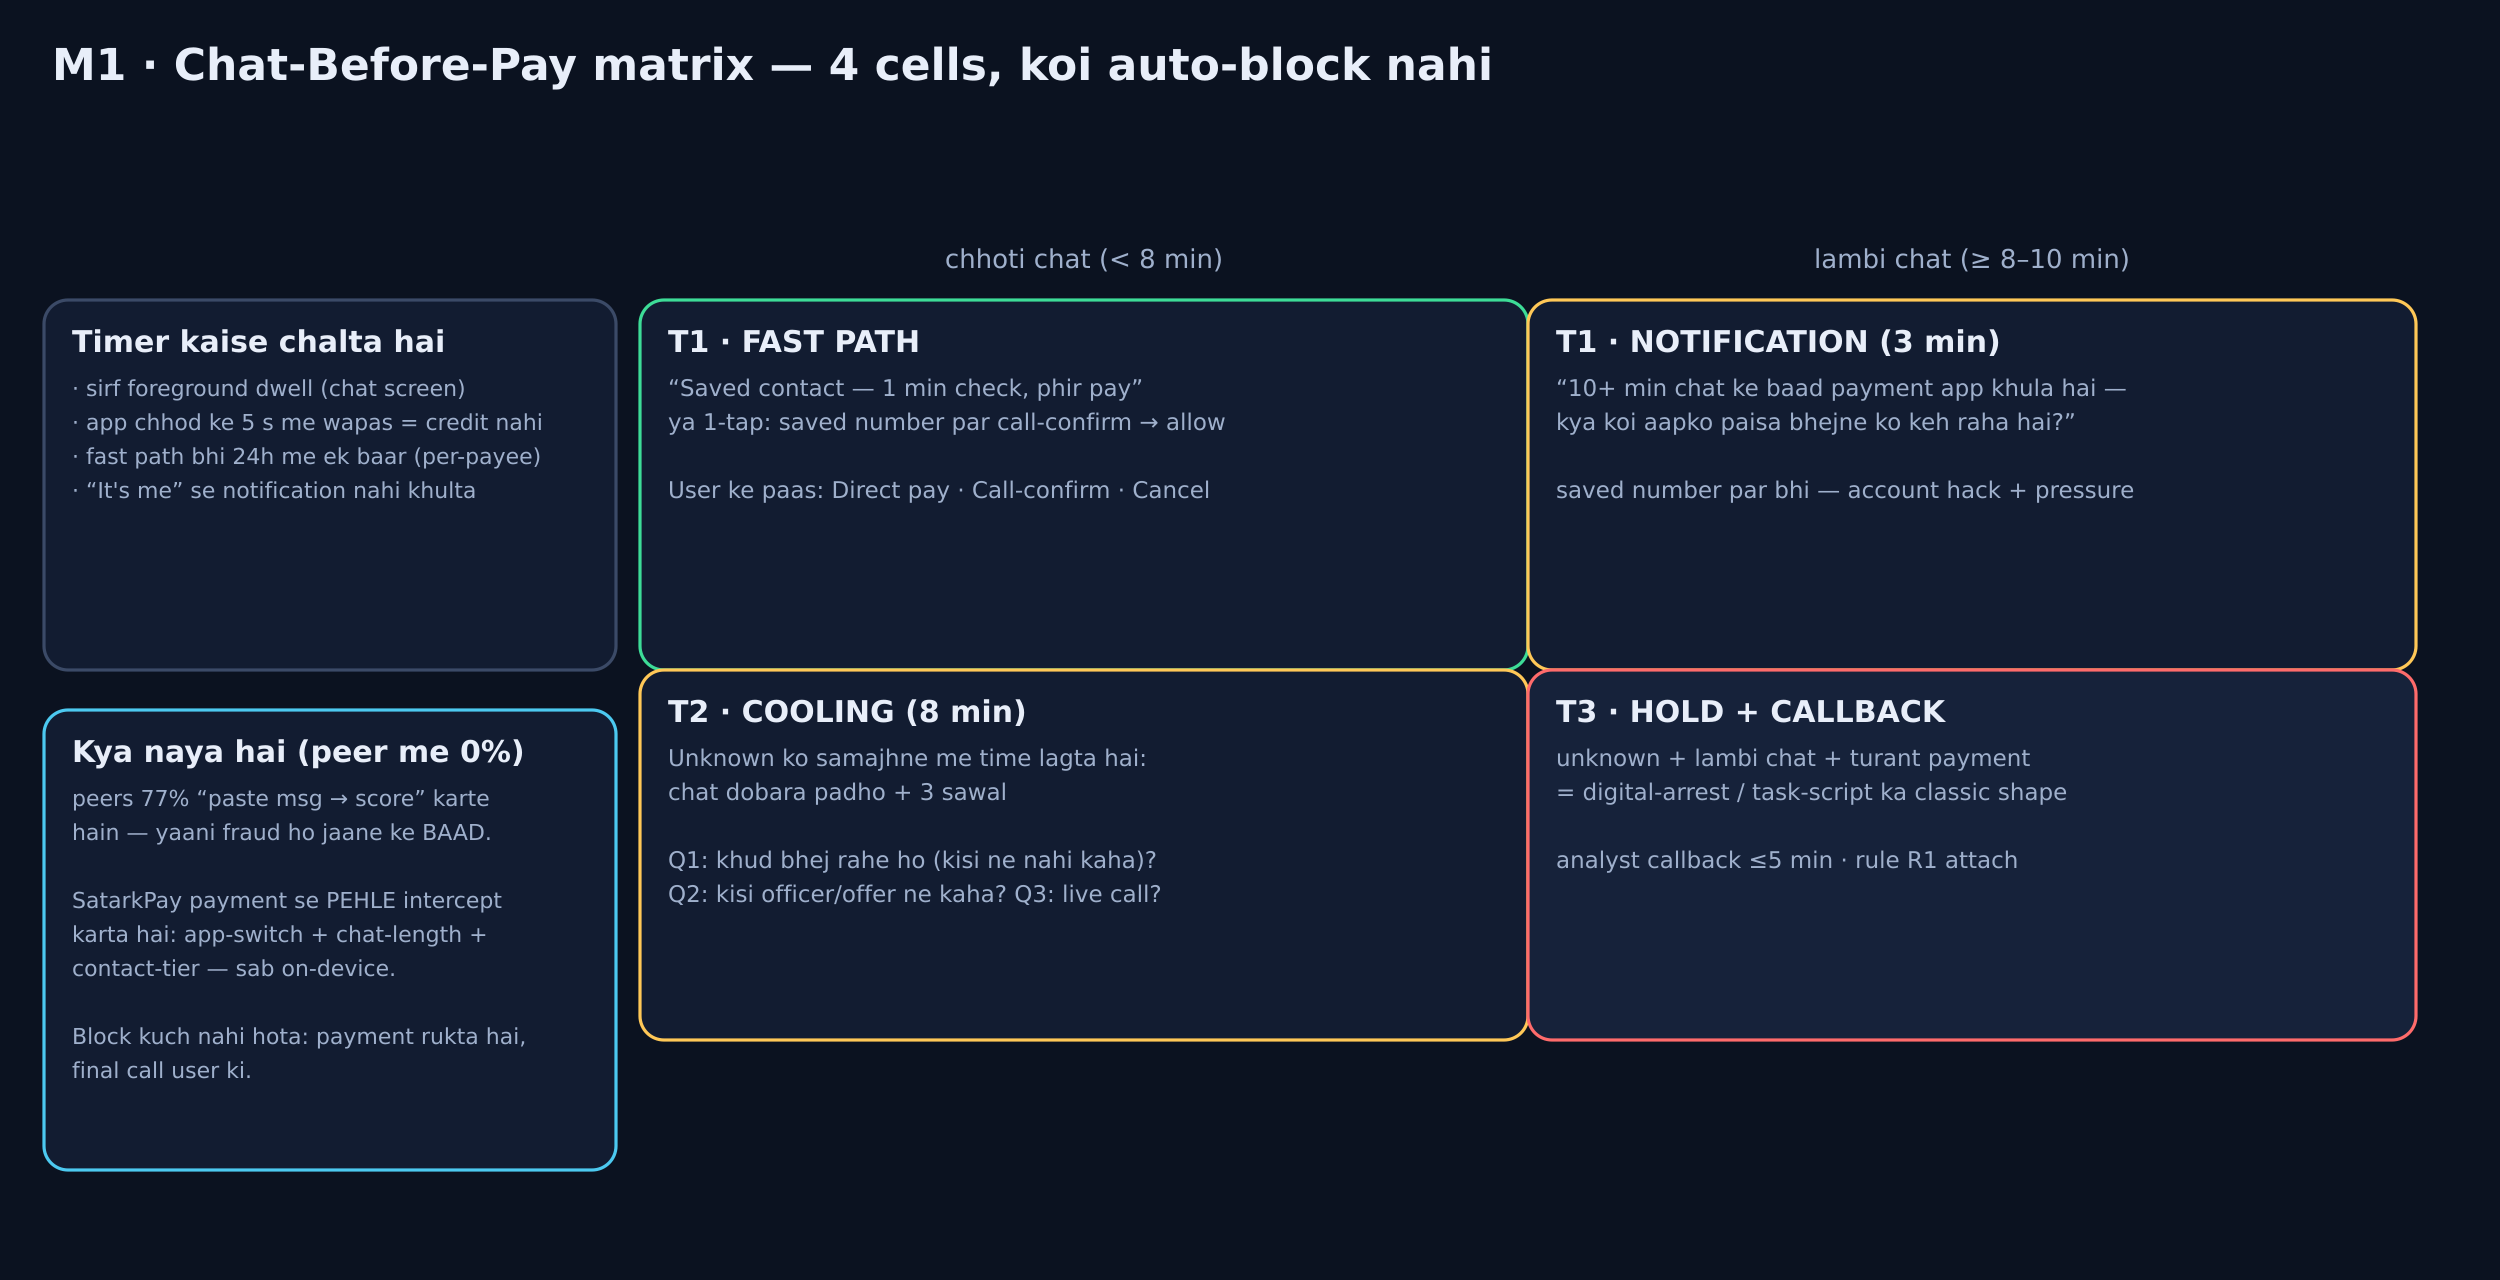
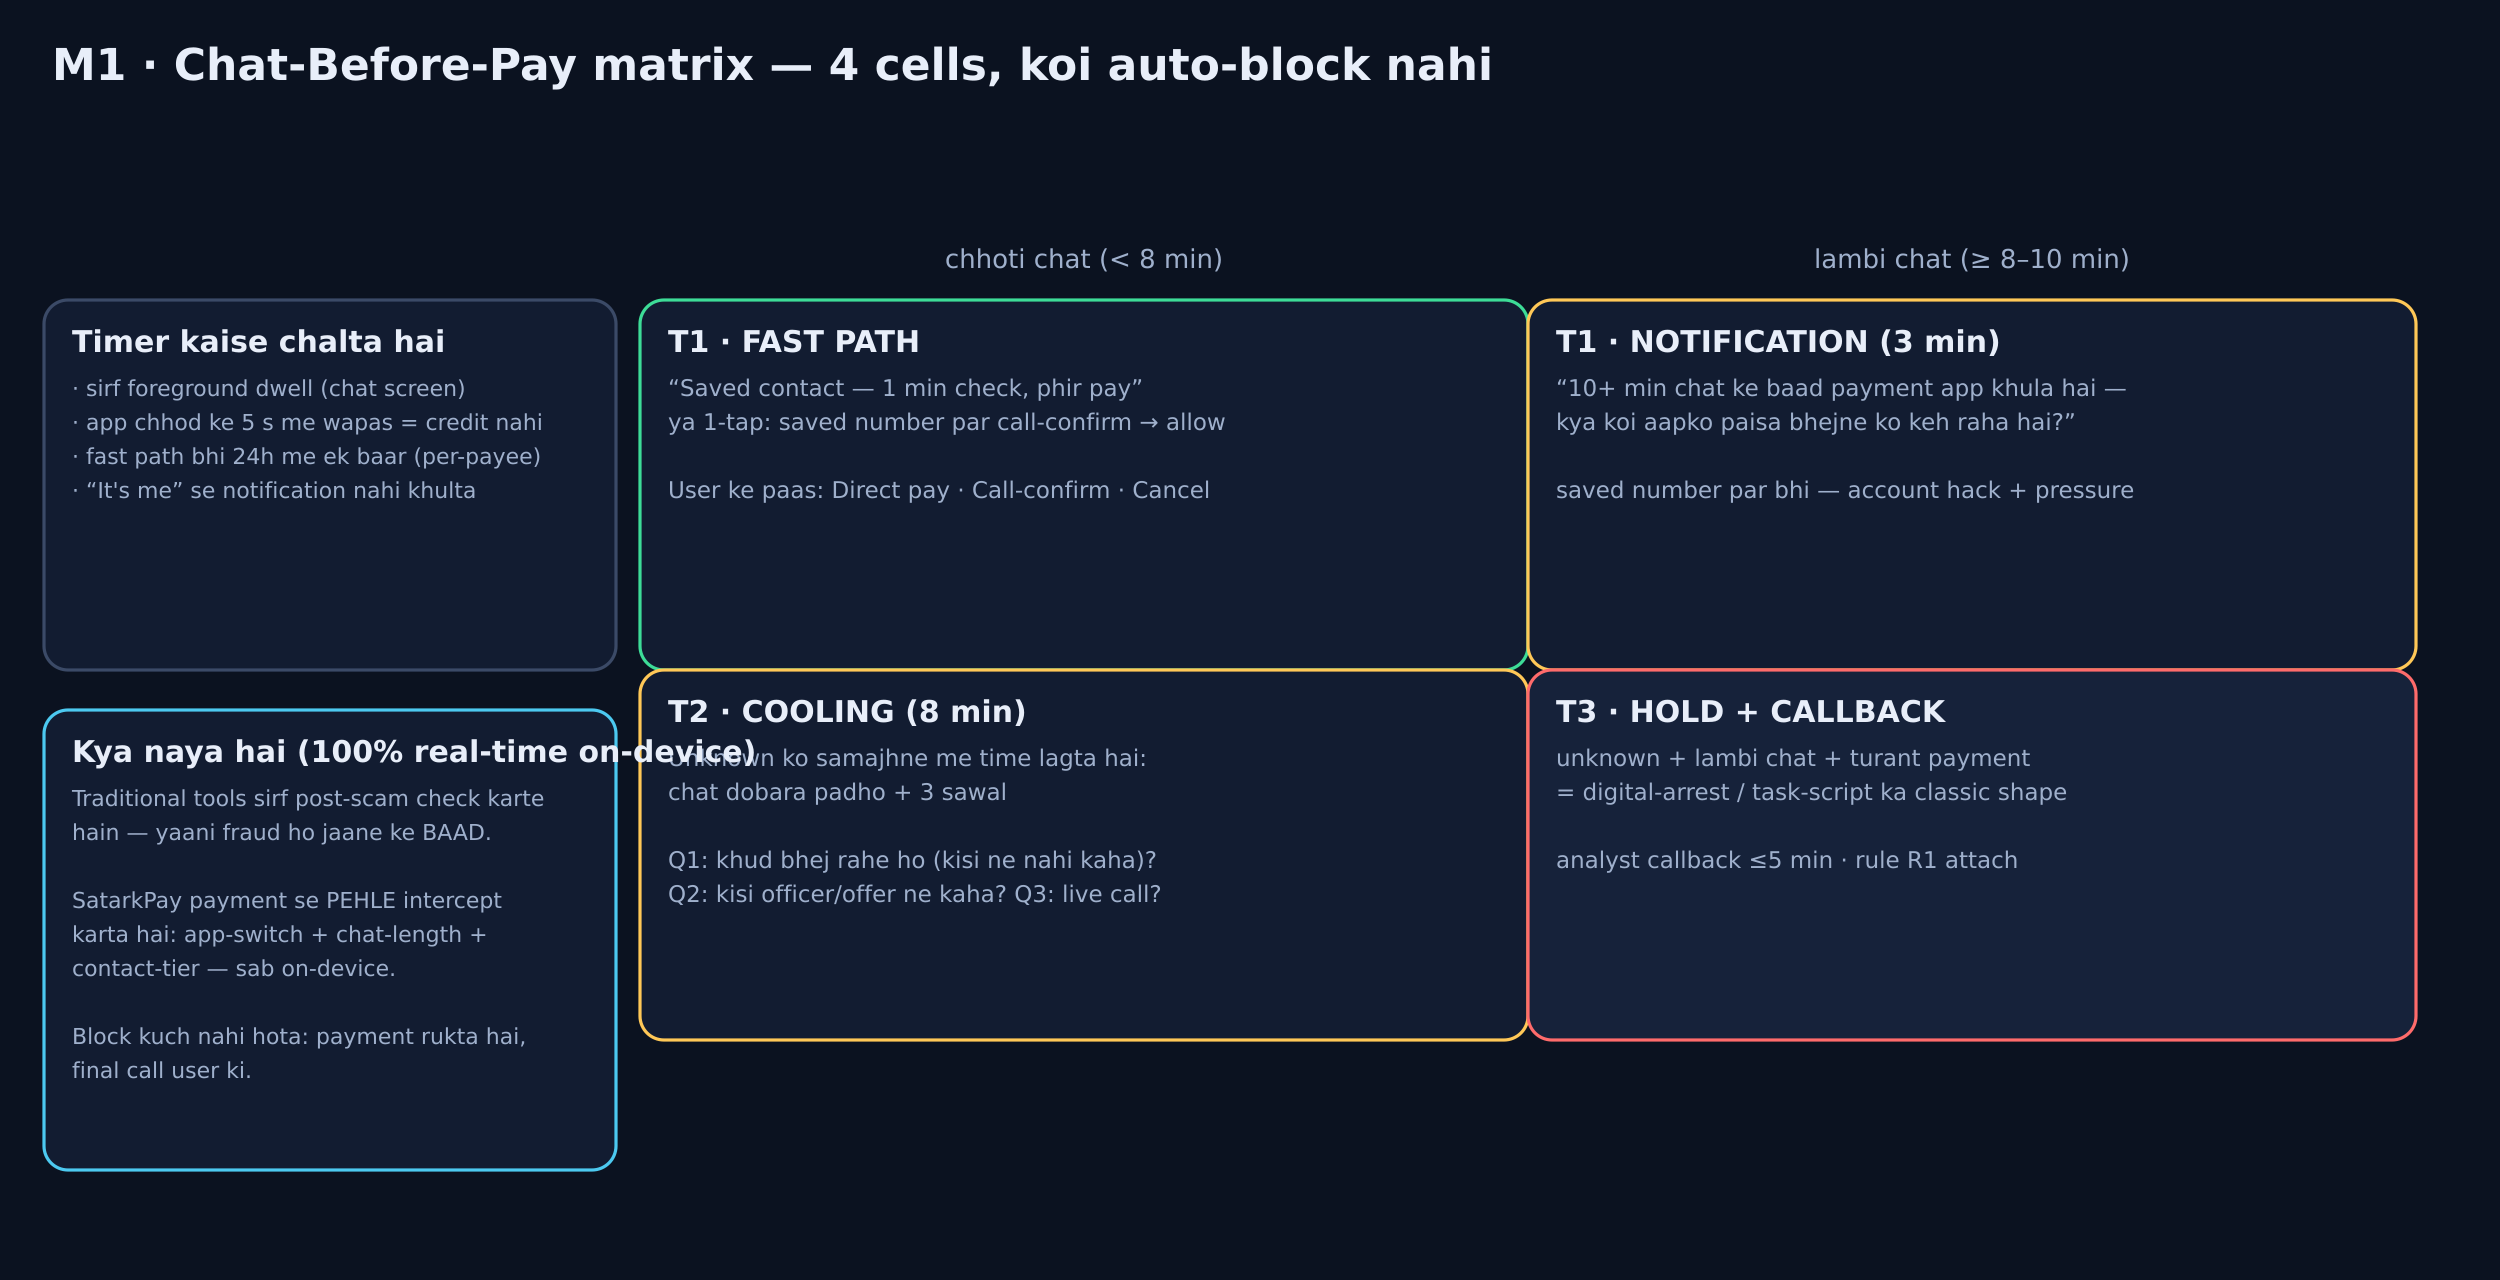
<svg xmlns="http://www.w3.org/2000/svg" width="1250" height="640" viewBox="0 0 1250 640">
  <rect width="1250" height="640" fill="#0B1220" />
  <style>text{font-family:'DejaVu Sans', 'Noto Sans', system-ui, sans-serif;} .t{fill:#E8EEF9} .d{fill:#9FB0CC} .a{fill:#4CC9F0} .k{fill:#3DDC97} .w{fill:#FFC857} .r{fill:#FF6B6B}</style>
  <text x="26" y="40" class="t" font-size="22" font-weight="bold">M1 · Chat-Before-Pay matrix — 4 cells, koi auto-block nahi</text>
  <defs>
    <marker id="ah" viewBox="0 0 10 10" refX="9" refY="5" markerWidth="7" markerHeight="7" orient="auto-start-reverse">
      <path d="M 0 0 L 10 5 L 0 10 z" fill="#9FB0CC" />
    </marker>
    <marker id="ahA" viewBox="0 0 10 10" refX="9" refY="5" markerWidth="7" markerHeight="7" orient="auto-start-reverse">
      <path d="M 0 0 L 10 5 L 0 10 z" fill="#4CC9F0" />
    </marker>
  </defs>
  <text x="542" y="134" class="d" font-size="13" text-anchor="middle">chhoti chat (&lt; 8 min)</text>
  <text x="986" y="134" class="d" font-size="13" text-anchor="middle">lambi chat (≥ 8–10 min)</text>
  <text x="306" y="247" class="d" font-size="13" text-anchor="end">SAVED contact</text>
  <text x="306" y="432" class="d" font-size="13" text-anchor="end">UNKNOWN number</text>
  <rect x="320" y="150" width="444" height="185" rx="12" fill="#121C31" stroke="#3DDC97" stroke-width="1.6" />
  <text x="334" y="176" fill="#E8EEF9" font-size="15" font-weight="bold">T1 · FAST PATH</text>
  <text x="334" y="198" class="d" font-size="11.5">“Saved contact — 1 min check, phir pay”</text>
  <text x="334" y="215" class="d" font-size="11.5">ya 1-tap: saved number par call-confirm → allow</text>
  <text x="334" y="232" class="d" font-size="11.5" />
  <text x="334" y="249" class="d" font-size="11.5">User ke paas: Direct pay · Call-confirm · Cancel</text>
  <rect x="764" y="150" width="444" height="185" rx="12" fill="#121C31" stroke="#FFC857" stroke-width="1.6" />
  <text x="778" y="176" fill="#E8EEF9" font-size="15" font-weight="bold">T1 · NOTIFICATION (3 min)</text>
  <text x="778" y="198" class="d" font-size="11.5">“10+ min chat ke baad payment app khula hai —</text>
  <text x="778" y="215" class="d" font-size="11.5">kya koi aapko paisa bhejne ko keh raha hai?”</text>
  <text x="778" y="232" class="d" font-size="11.5" />
  <text x="778" y="249" class="d" font-size="11.5">saved number par bhi — account hack + pressure</text>
  <rect x="320" y="335" width="444" height="185" rx="12" fill="#121C31" stroke="#FFC857" stroke-width="1.6" />
  <text x="334" y="361" fill="#E8EEF9" font-size="15" font-weight="bold">T2 · COOLING (8 min)</text>
  <text x="334" y="383" class="d" font-size="11.5">Unknown ko samajhne me time lagta hai:</text>
  <text x="334" y="400" class="d" font-size="11.5">chat dobara padho + 3 sawal</text>
  <text x="334" y="417" class="d" font-size="11.5" />
  <text x="334" y="434" class="d" font-size="11.5">Q1: khud bhej rahe ho (kisi ne nahi kaha)?</text>
  <text x="334" y="451" class="d" font-size="11.5">Q2: kisi officer/offer ne kaha?  Q3: live call?</text>
  <rect x="764" y="335" width="444" height="185" rx="12" fill="#16223a" stroke="#FF6B6B" stroke-width="1.6" />
  <text x="778" y="361" fill="#E8EEF9" font-size="15" font-weight="bold">T3 · HOLD + CALLBACK</text>
  <text x="778" y="383" class="d" font-size="11.5">unknown + lambi chat + turant payment</text>
  <text x="778" y="400" class="d" font-size="11.5">= digital-arrest / task-script ka classic shape</text>
  <text x="778" y="417" class="d" font-size="11.5" />
  <text x="778" y="434" class="d" font-size="11.5">analyst callback ≤5 min · rule R1 attach</text>
  <rect x="22" y="150" width="286" height="185" rx="12" fill="#121C31" stroke="#3b4a67" stroke-width="1.6" />
  <text x="36" y="176" fill="#E8EEF9" font-size="15" font-weight="bold">Timer kaise chalta hai</text>
  <text x="36" y="198" class="d" font-size="11">· sirf foreground dwell (chat screen)</text>
  <text x="36" y="215" class="d" font-size="11">· app chhod ke 5 s me wapas = credit nahi</text>
  <text x="36" y="232" class="d" font-size="11">· fast path bhi 24h me ek baar (per-payee)</text>
  <text x="36" y="249" class="d" font-size="11">· “It's me” se notification nahi khulta</text>
  <rect x="22" y="355" width="286" height="230" rx="12" fill="#121C31" stroke="#4CC9F0" stroke-width="1.6" />
-   <text x="36" y="381" fill="#E8EEF9" font-size="15" font-weight="bold">Kya naya hai (peer me 0%)</text>
-   <text x="36" y="403" class="d" font-size="11">peers 77% “paste msg → score” karte</text>
+   <text x="36" y="381" fill="#E8EEF9" font-size="15" font-weight="bold">Kya naya hai (100% real-time on-device)</text>
+   <text x="36" y="403" class="d" font-size="11">Traditional tools sirf post-scam check karte</text>
  <text x="36" y="420" class="d" font-size="11">hain — yaani fraud ho jaane ke BAAD.</text>
  <text x="36" y="437" class="d" font-size="11" />
  <text x="36" y="454" class="d" font-size="11">SatarkPay payment se PEHLE intercept</text>
  <text x="36" y="471" class="d" font-size="11">karta hai: app-switch + chat-length +</text>
  <text x="36" y="488" class="d" font-size="11">contact-tier — sab on-device.</text>
  <text x="36" y="505" class="d" font-size="11" />
  <text x="36" y="522" class="d" font-size="11">Block kuch nahi hota: payment rukta hai,</text>
  <text x="36" y="539" class="d" font-size="11">final call user ki.</text>
</svg>
